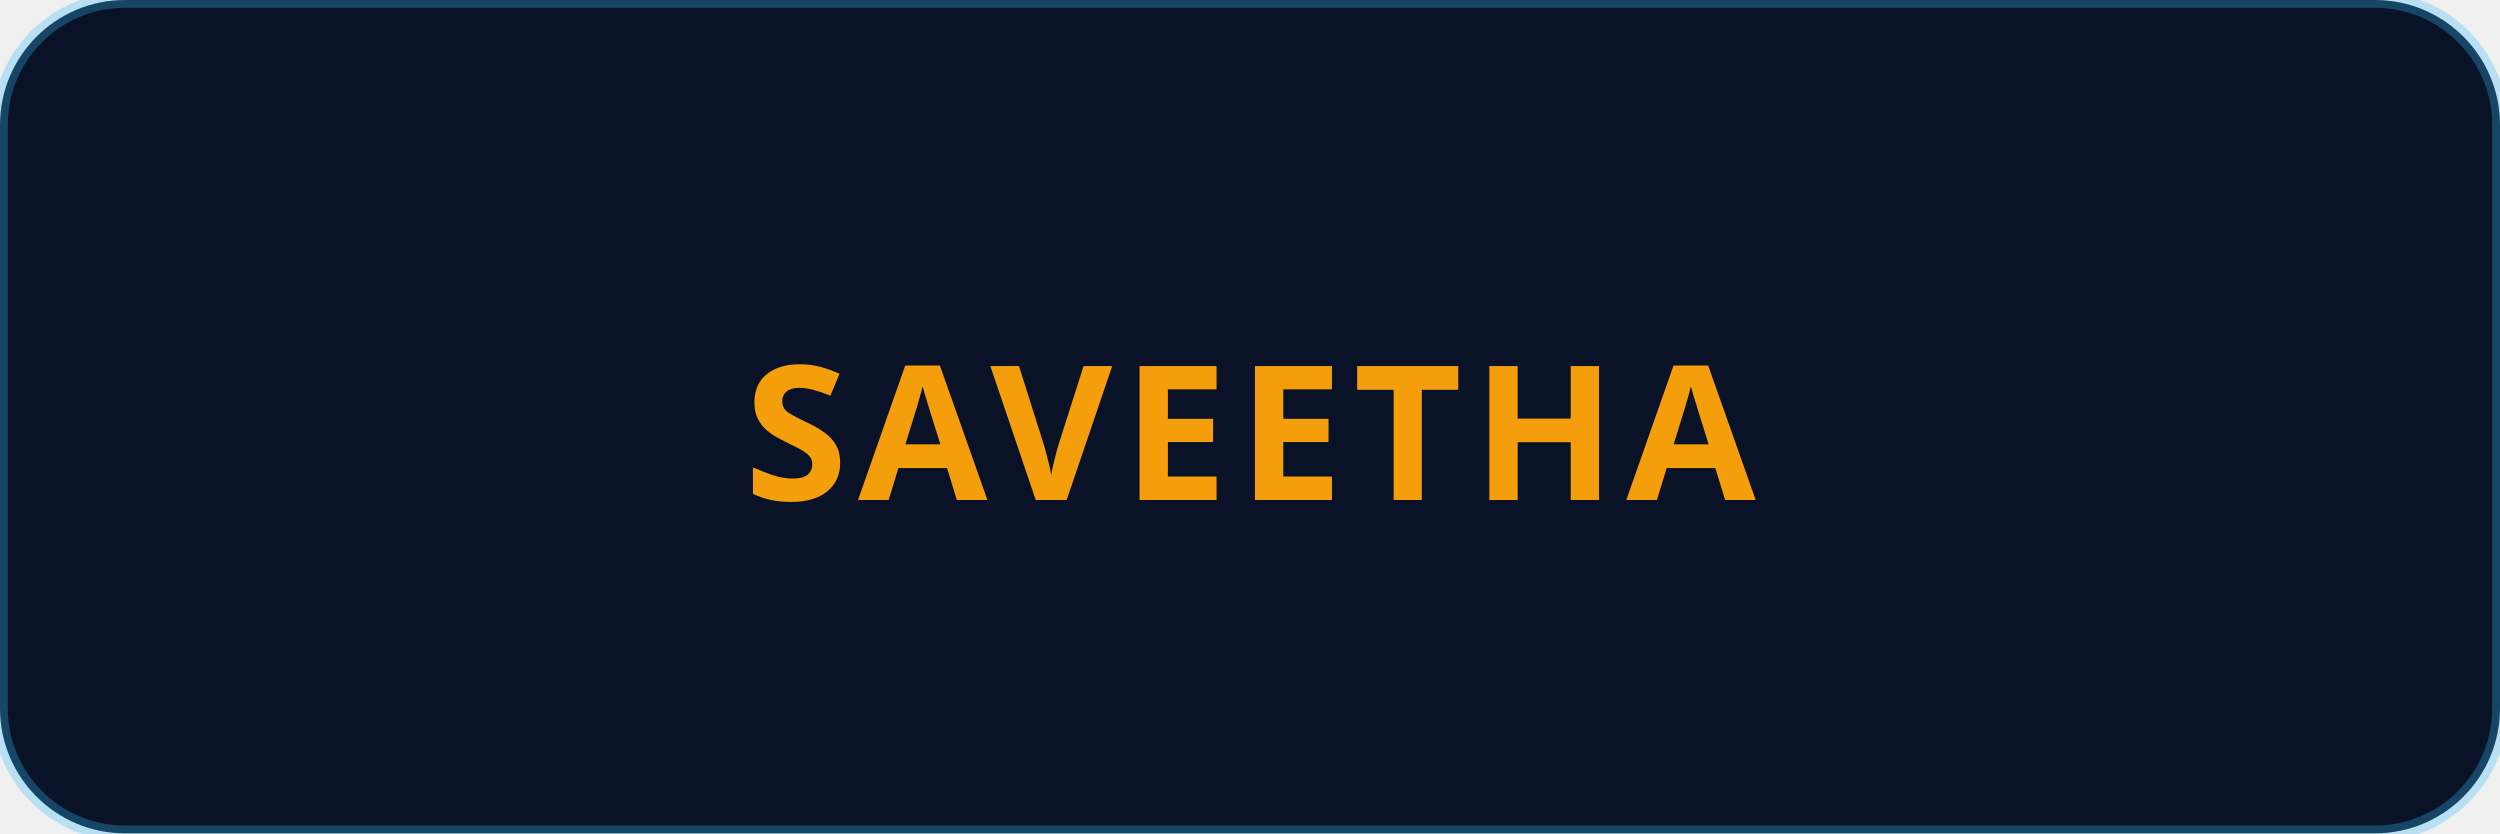
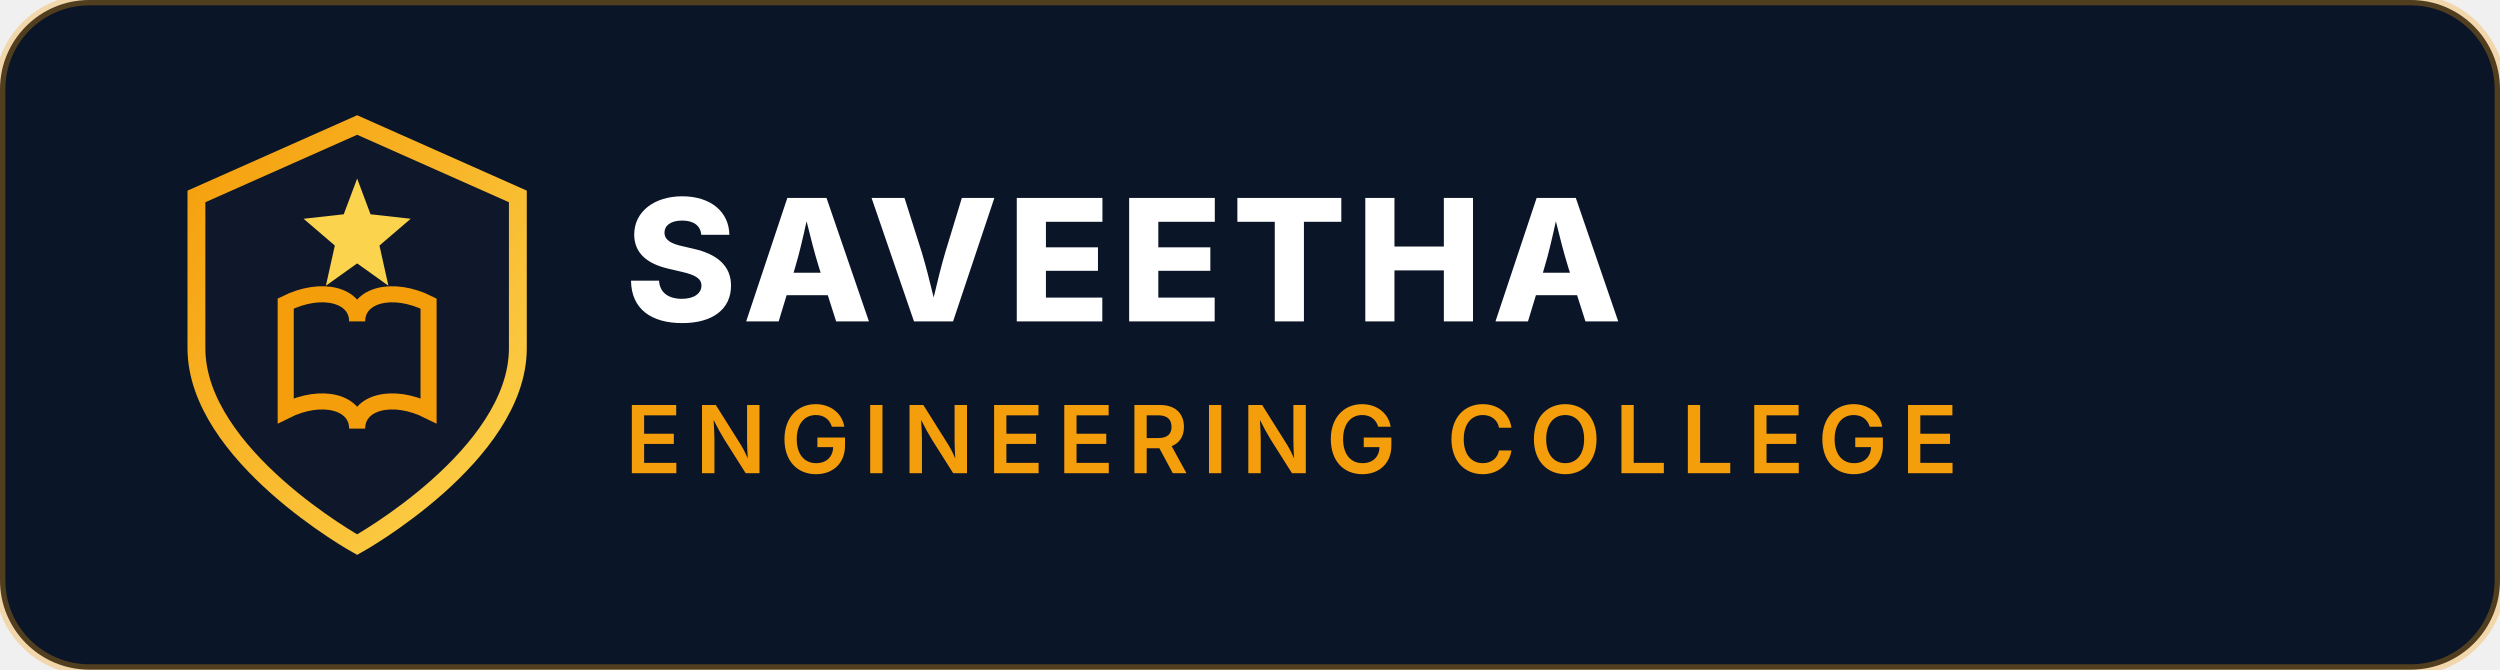
- <svg xmlns="http://www.w3.org/2000/svg" viewBox="0 0 240 80" fill="none">
-   <rect width="240" height="80" rx="12" fill="#091227" stroke="rgba(56, 189, 248, 0.3)" stroke-width="1.5" />
-   <text x="120" y="48" fill="#F59E0B" font-family="Montserrat, sans-serif" font-weight="700" font-size="18" text-anchor="middle" letter-spacing="1">SAVEETHA</text>
+ <svg xmlns="http://www.w3.org/2000/svg" viewBox="0 0 280 75" fill="none">
+   <defs>
+     <linearGradient id="savGrad" x1="0%" y1="0%" x2="100%" y2="100%">
+       <stop offset="0%" stop-color="#F59E0B" />
+       <stop offset="100%" stop-color="#FCD34D" />
+     </linearGradient>
+   </defs>
+   <rect width="280" height="75" rx="10" fill="#0B1528" stroke="rgba(245, 158, 11, 0.3)" stroke-width="1.2" />
+   <g transform="translate(18, 14)">
+     <path d="M22 0 L40 8 V25 C40 37 22 47 22 47 C22 47 4 37 4 25 V8 Z" fill="#0F172A" stroke="url(#savGrad)" stroke-width="2" />
+     <path d="M14 20 C18 18 22 19 22 22 C22 19 26 18 30 20 V32 C26 30 22 31 22 34 C22 31 18 30 14 32 Z" fill="none" stroke="#F59E0B" stroke-width="1.8" />
+     <polygon points="22,6 23.5,10 28,10.5 24.5,13.5 25.5,18 22,15.5 18.5,18 19.5,13.5 16,10.5 20.5,10" fill="#FCD34D" />
+   </g>
+   <text x="70" y="36" font-family="'Montserrat', -apple-system, sans-serif" font-size="19" font-weight="800" fill="#FFFFFF" letter-spacing="1">SAVEETHA</text>
+   <text x="70" y="53" font-family="'Montserrat', -apple-system, sans-serif" font-size="10.5" font-weight="600" fill="#F59E0B" letter-spacing="1.5">ENGINEERING COLLEGE</text>
</svg>
